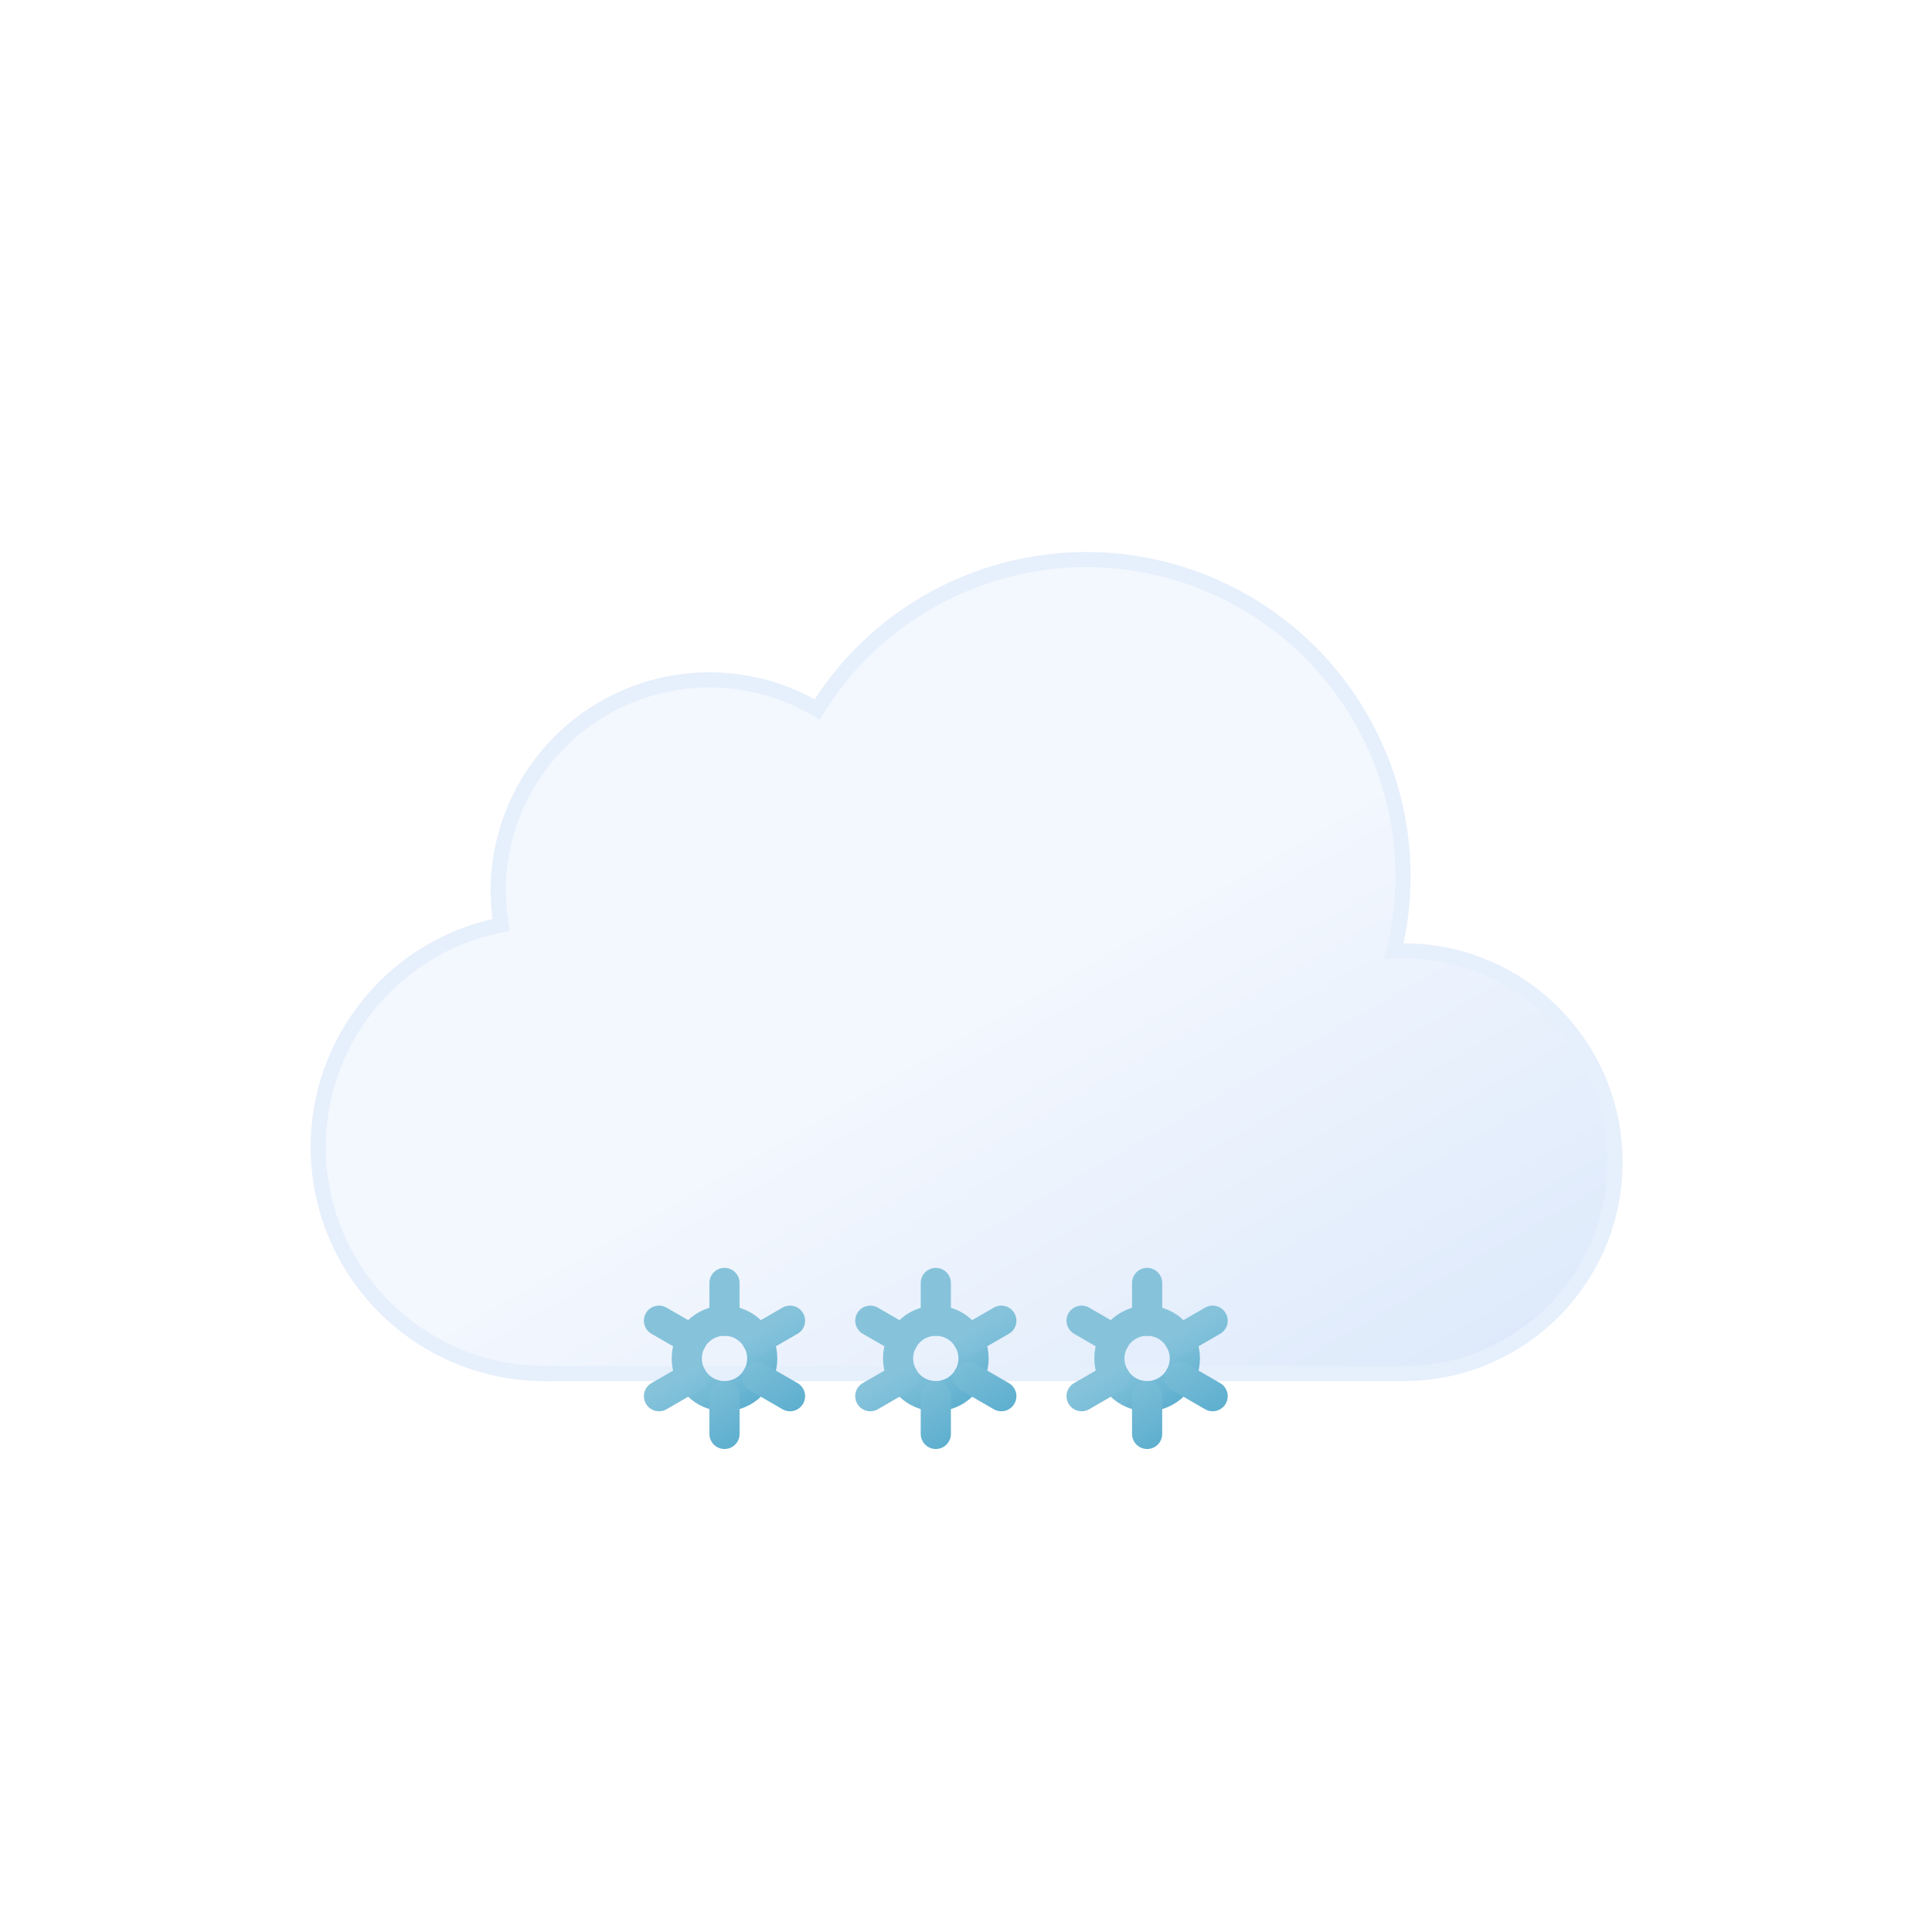
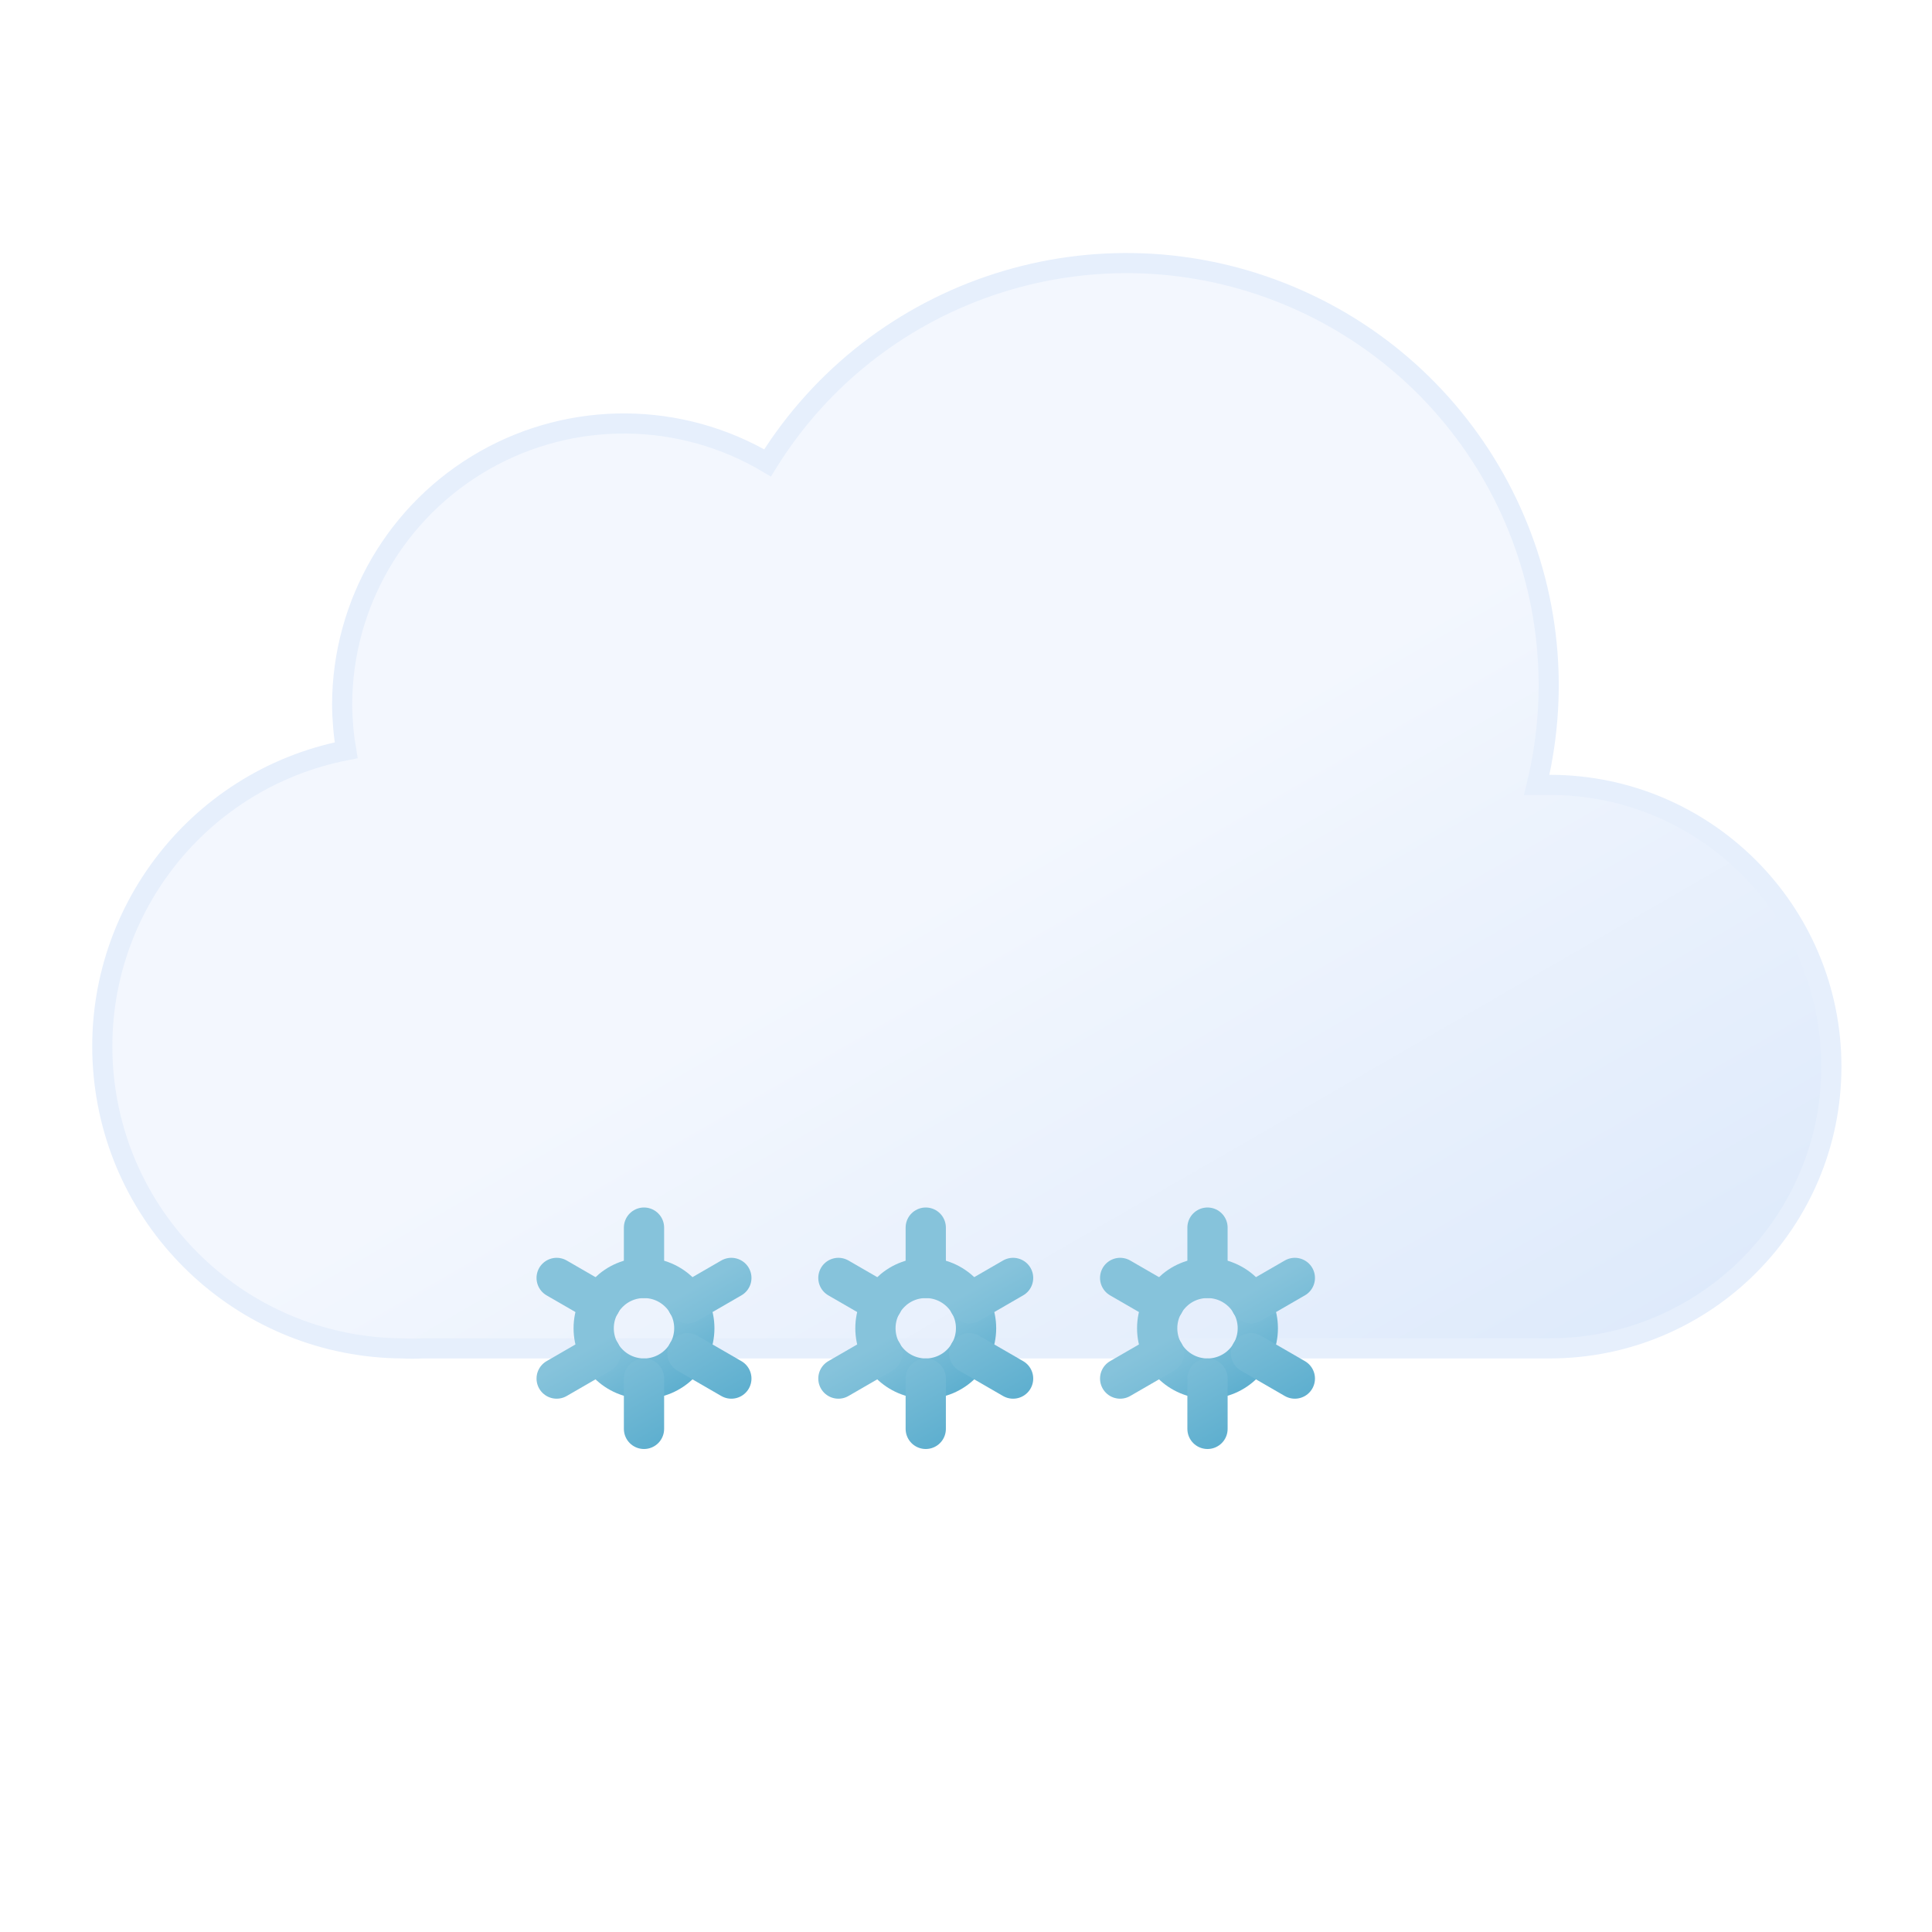
- <svg xmlns="http://www.w3.org/2000/svg" xmlns:xlink="http://www.w3.org/1999/xlink" viewBox="0 0 64 64">
+ <svg xmlns="http://www.w3.org/2000/svg" xmlns:xlink="http://www.w3.org/1999/xlink" viewBox="8 12 48 48" width="250" height="250">
  <defs>
    <linearGradient id="a" x1="22.56" y1="21.96" x2="39.2" y2="50.8" gradientUnits="userSpaceOnUse">
      <stop offset="0" stop-color="#f3f7fe" />
      <stop offset="0.45" stop-color="#f3f7fe" />
      <stop offset="1" stop-color="#deeafb" />
    </linearGradient>
    <linearGradient id="b" x1="30.12" y1="43.48" x2="31.88" y2="46.52" gradientUnits="userSpaceOnUse">
      <stop offset="0" stop-color="#86c3db" />
      <stop offset="0.45" stop-color="#86c3db" />
      <stop offset="1" stop-color="#5eafcf" />
    </linearGradient>
    <linearGradient id="c" x1="29.67" y1="42.69" x2="32.33" y2="47.31" xlink:href="#b" />
    <linearGradient id="d" x1="23.12" y1="43.48" x2="24.88" y2="46.52" xlink:href="#b" />
    <linearGradient id="e" x1="22.67" y1="42.69" x2="25.33" y2="47.31" xlink:href="#b" />
    <linearGradient id="f" x1="37.12" y1="43.48" x2="38.88" y2="46.52" xlink:href="#b" />
    <linearGradient id="g" x1="36.67" y1="42.69" x2="39.33" y2="47.31" xlink:href="#b" />
  </defs>
  <path d="M46.5,31.5l-.32,0a10.49,10.49,0,0,0-19.11-8,7,7,0,0,0-10.57,6,7.21,7.21,0,0,0,.1,1.14A7.5,7.5,0,0,0,18,45.5a4.19,4.19,0,0,0,.5,0v0h28a7,7,0,0,0,0-14Z" stroke="#e6effc" stroke-miterlimit="10" stroke-width="0.5" fill="url(#a)" />
  <g>
    <circle cx="31" cy="45" r="1.25" fill="none" stroke-miterlimit="10" stroke="url(#b)" />
    <path d="M33.17,46.25l-1.09-.63m-2.16-1.24-1.09-.63M31,42.5v1.25m0,3.75V46.25m-1.08-.63-1.09.63m4.34-2.5-1.09.63" fill="none" stroke-linecap="round" stroke-miterlimit="10" stroke="url(#c)" />
    <animateTransform attributeName="transform" type="translate" additive="sum" values="-1 -6; 1 12" dur="4s" repeatCount="indefinite" />
    <animateTransform attributeName="transform" type="rotate" additive="sum" values="0 31 45; 360 31 45" dur="9s" repeatCount="indefinite" />
    <animate attributeName="opacity" values="0;1;1;1;0" dur="4s" repeatCount="indefinite" />
  </g>
  <g>
    <circle cx="24" cy="45" r="1.25" fill="none" stroke-miterlimit="10" stroke="url(#d)" />
    <path d="M26.17,46.25l-1.09-.63m-2.16-1.24-1.09-.63M24,42.5v1.25m0,3.75V46.25m-1.08-.63-1.09.63m4.34-2.5-1.09.63" fill="none" stroke-linecap="round" stroke-miterlimit="10" stroke="url(#e)" />
    <animateTransform attributeName="transform" type="translate" additive="sum" values="1 -6; -1 12" begin="-2s" dur="4s" repeatCount="indefinite" />
    <animateTransform attributeName="transform" type="rotate" additive="sum" values="0 24 45; 360 24 45" dur="9s" repeatCount="indefinite" />
    <animate attributeName="opacity" values="0;1;1;1;0" begin="-2s" dur="4s" repeatCount="indefinite" />
  </g>
  <g>
    <circle cx="38" cy="45" r="1.25" fill="none" stroke-miterlimit="10" stroke="url(#f)" />
    <path d="M40.17,46.25l-1.09-.63m-2.16-1.24-1.09-.63M38,42.5v1.25m0,3.75V46.25m-1.08-.63-1.09.63m4.34-2.5-1.09.63" fill="none" stroke-linecap="round" stroke-miterlimit="10" stroke="url(#g)" />
    <animateTransform attributeName="transform" type="translate" additive="sum" values="1 -6; -1 12" begin="-1s" dur="4s" repeatCount="indefinite" />
    <animateTransform attributeName="transform" type="rotate" additive="sum" values="0 38 45; 360 38 45" dur="9s" repeatCount="indefinite" />
    <animate attributeName="opacity" values="0;1;1;1;0" begin="-1s" dur="4s" repeatCount="indefinite" />
  </g>
</svg>
